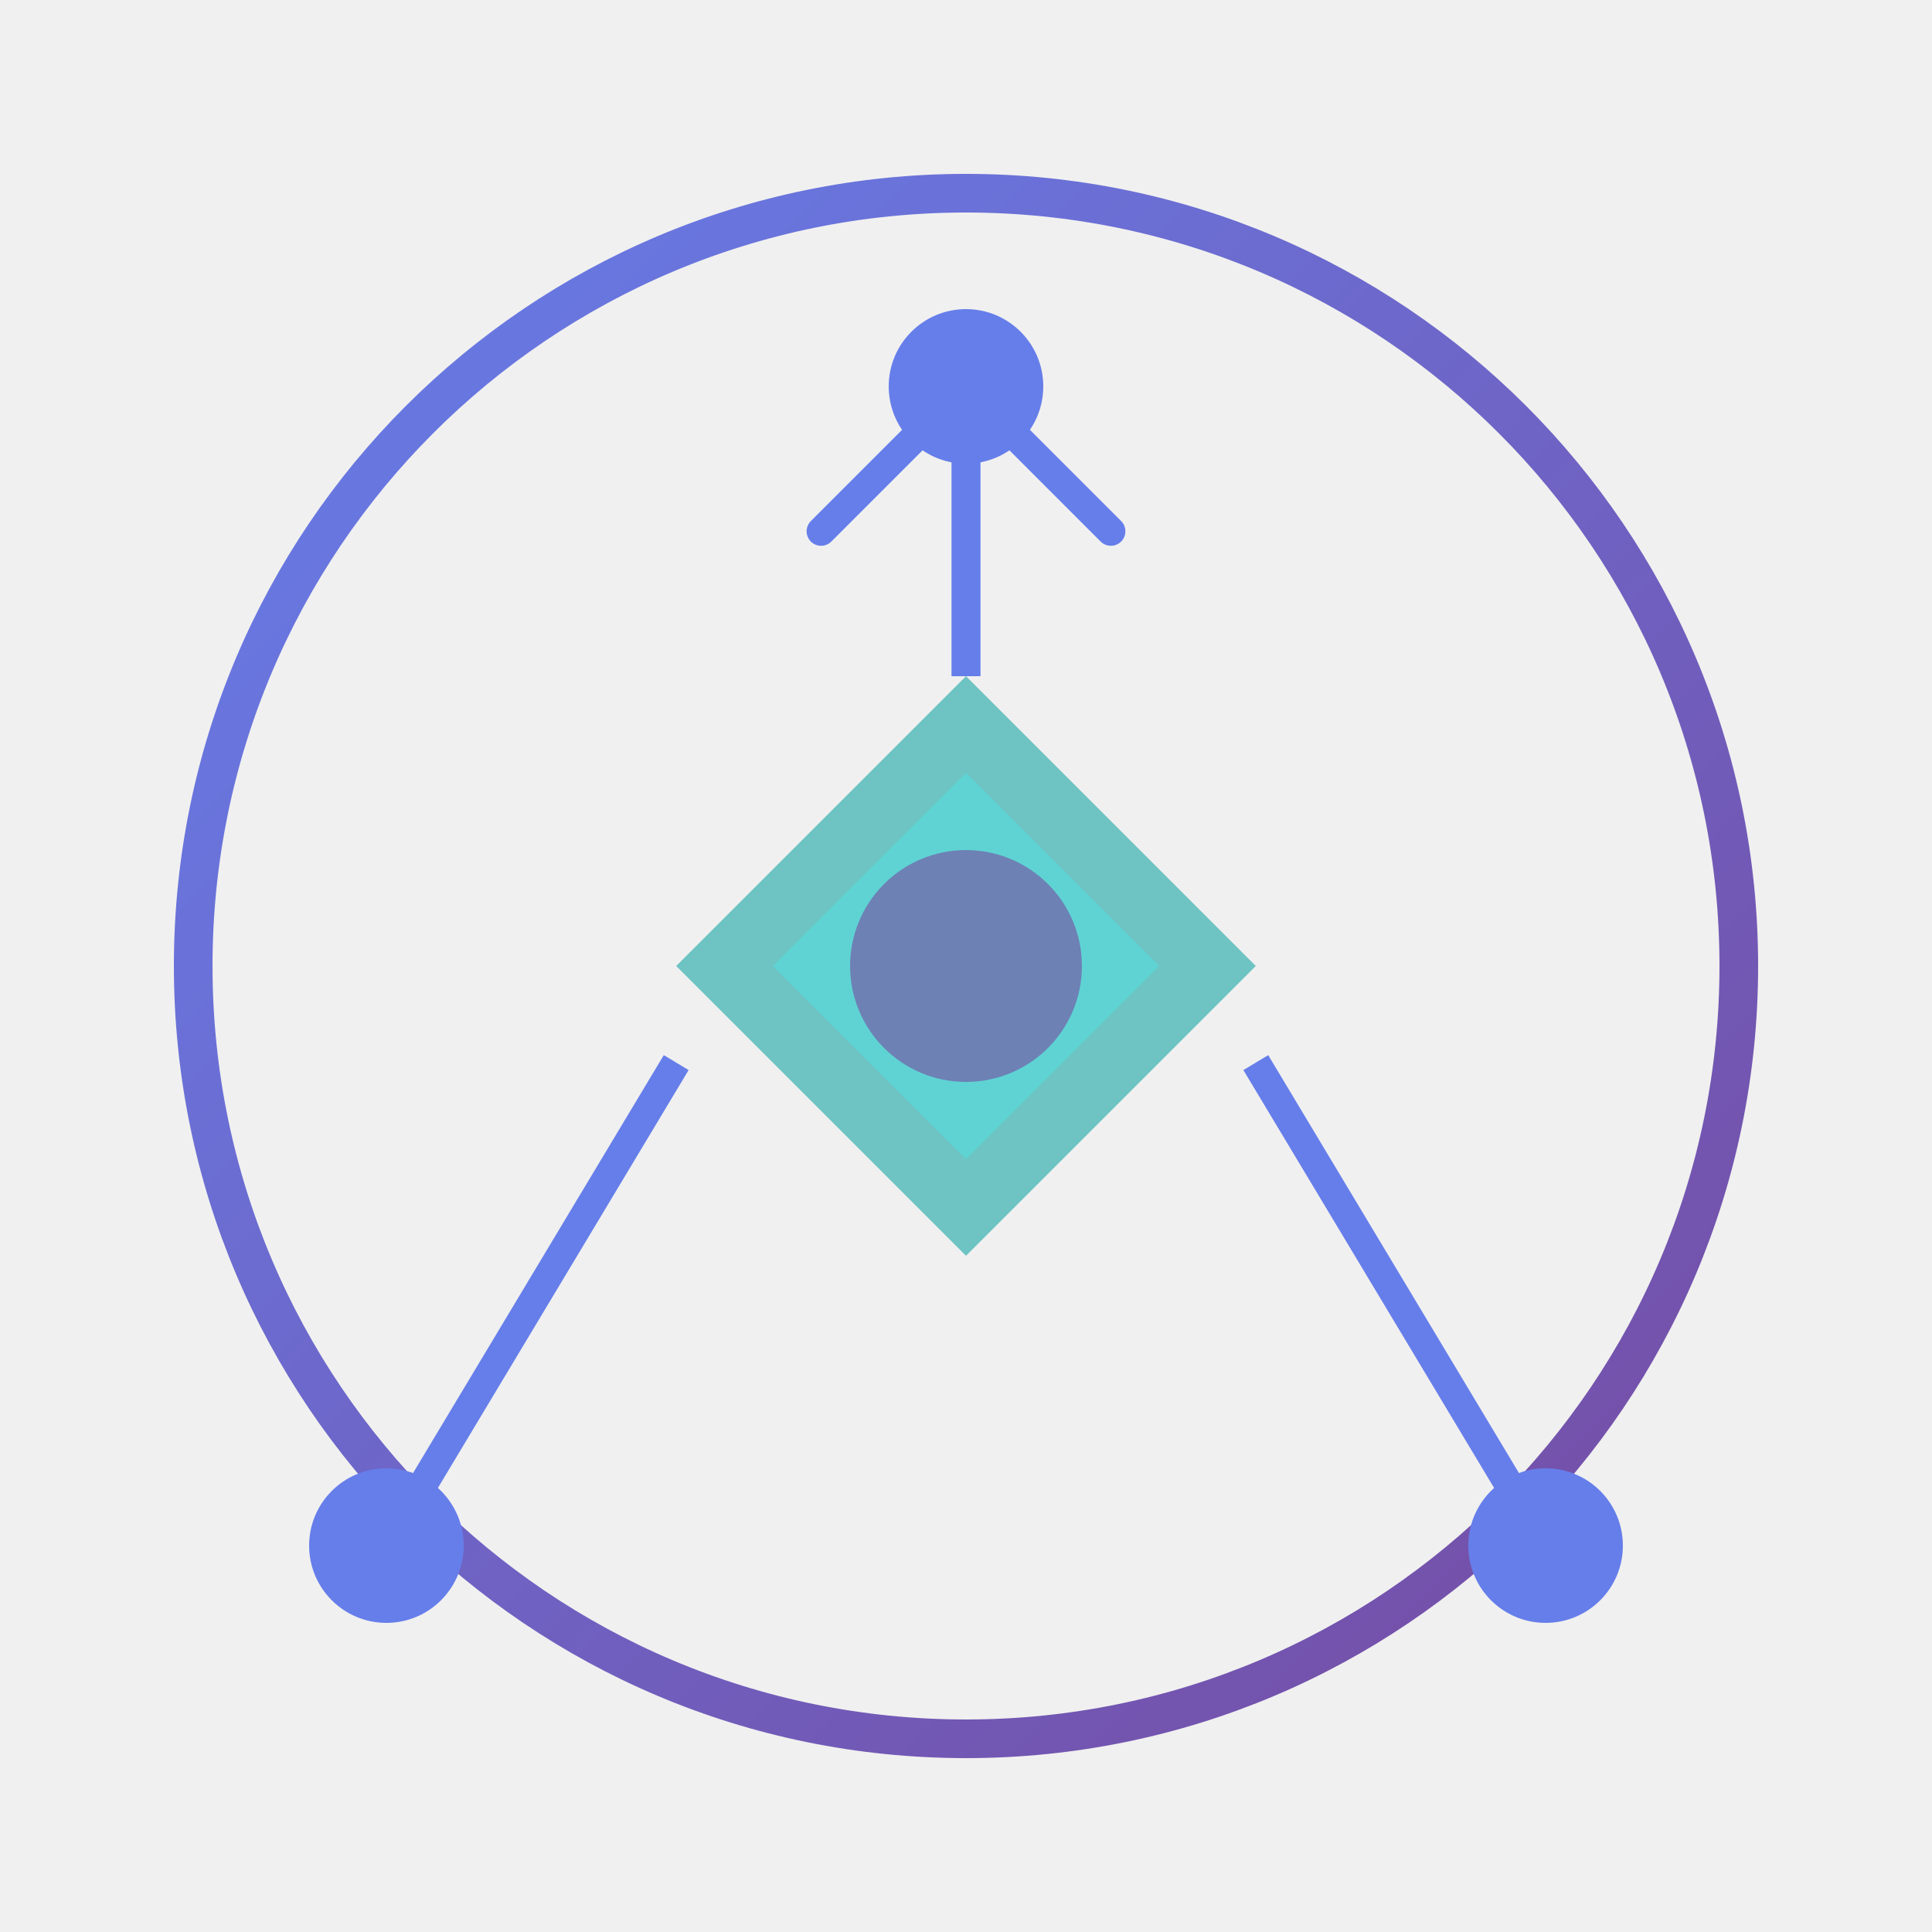
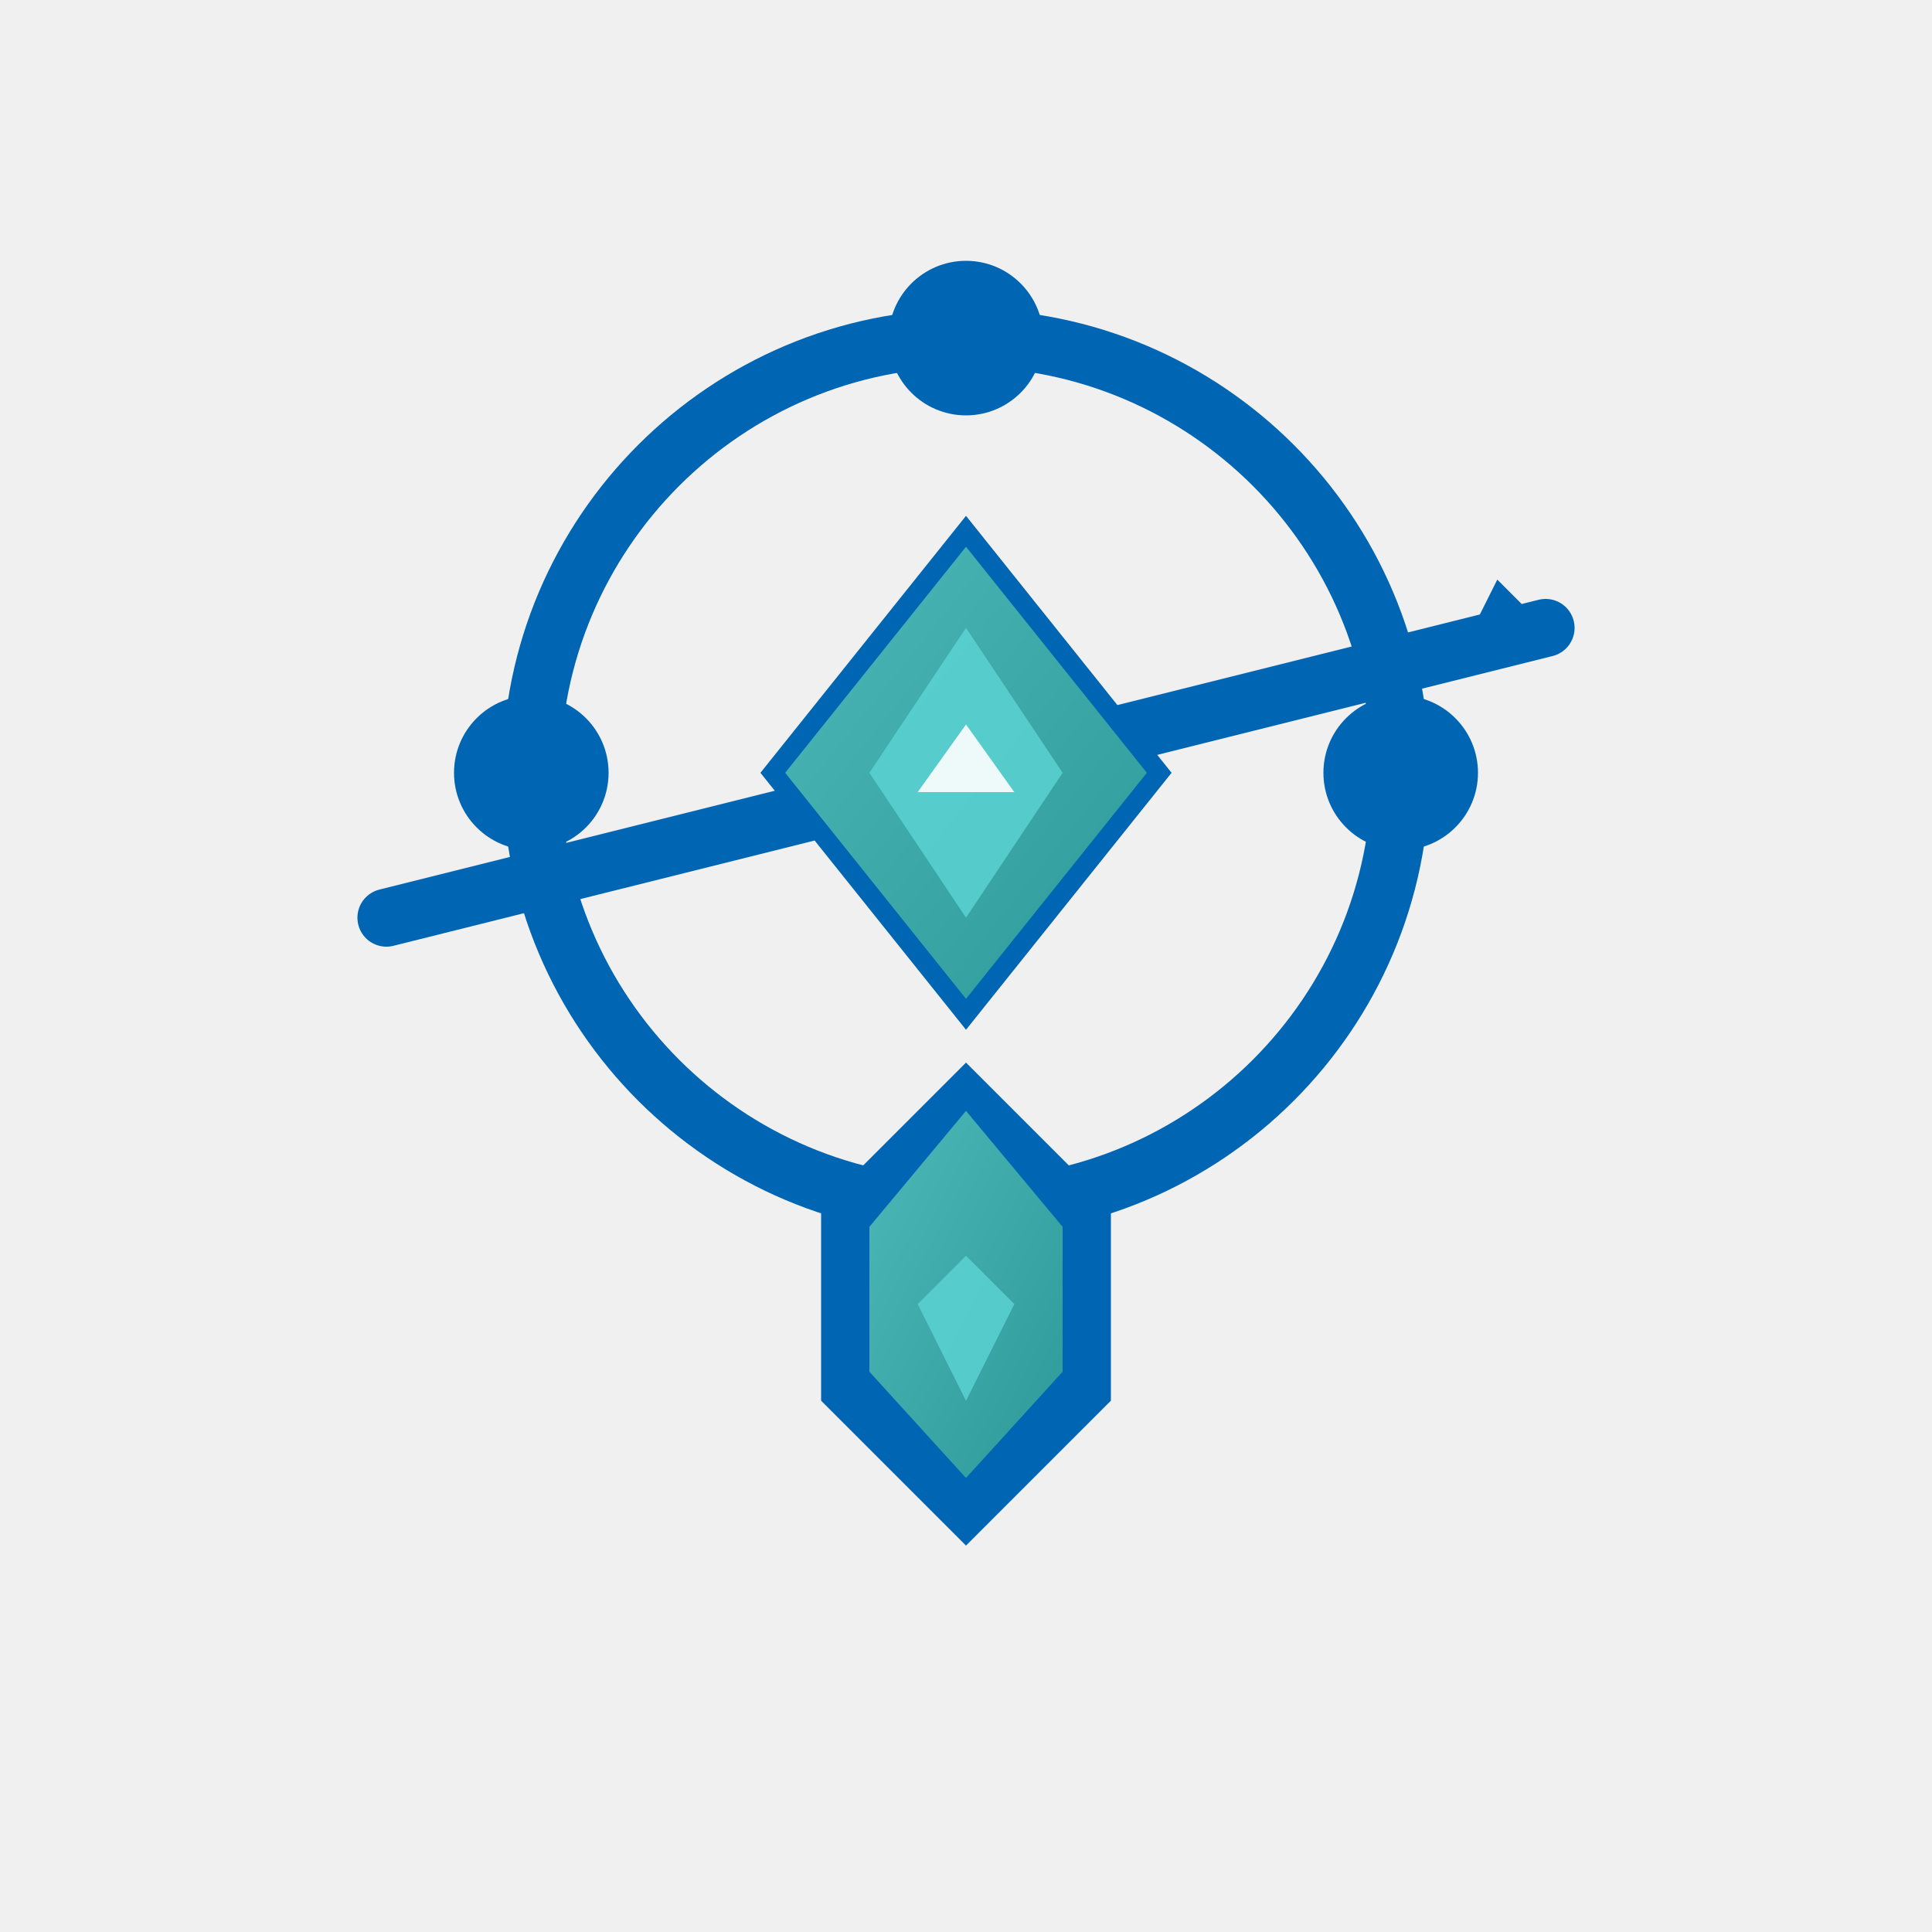
<svg xmlns="http://www.w3.org/2000/svg" width="200" height="200" viewBox="0 0 200 200">
  <defs>
-     <linearGradient id="gradient1" x1="0%" y1="0%" x2="100%" y2="100%">
-       <stop offset="0%" style="stop-color:#667eea;stop-opacity:1" />
-       <stop offset="100%" style="stop-color:#764ba2;stop-opacity:1" />
+     <linearGradient id="tealGradient" x1="0%" y1="0%" x2="100%" y2="100%">
+       <stop offset="0%" style="stop-color:#4db8b8;stop-opacity:1" />
+       <stop offset="100%" style="stop-color:#2d9999;stop-opacity:1" />
    </linearGradient>
  </defs>
-   <circle cx="100" cy="100" r="80" fill="none" stroke="url(#gradient1)" stroke-width="4" />
-   <circle cx="100" cy="40" r="8" fill="#667eea" />
-   <circle cx="40" cy="160" r="8" fill="#667eea" />
-   <circle cx="160" cy="160" r="8" fill="#667eea" />
-   <path d="M 100 70 L 130 100 L 100 130 L 70 100 Z" fill="#4db8b8" opacity="0.8" />
-   <path d="M 100 80 L 120 100 L 100 120 L 80 100 Z" fill="#5dd5d5" opacity="0.9" />
-   <line x1="100" y1="40" x2="100" y2="70" stroke="#667eea" stroke-width="3" />
-   <line x1="40" y1="160" x2="70" y2="110" stroke="#667eea" stroke-width="3" />
-   <line x1="160" y1="160" x2="130" y2="110" stroke="#667eea" stroke-width="3" />
-   <path d="M 85 55 L 100 40 L 115 55" fill="none" stroke="#667eea" stroke-width="3" stroke-linecap="round" />
-   <circle cx="100" cy="100" r="12" fill="#764ba2" opacity="0.6" />
+   <circle cx="100" cy="80" r="45" fill="none" stroke="#0066b3" stroke-width="6" />
+   <circle cx="55" cy="80" r="8" fill="#0066b3" />
+   <circle cx="145" cy="80" r="8" fill="#0066b3" />
+   <circle cx="100" cy="35" r="8" fill="#0066b3" />
+   <line x1="40" y1="95" x2="160" y2="65" stroke="#0066b3" stroke-width="6" stroke-linecap="round" />
+   <polygon points="160,65 150,70 155,60" fill="#0066b3" />
+   <path d="M 100 55 L 120 80 L 100 105 L 80 80 Z" fill="url(#tealGradient)" stroke="#0066b3" stroke-width="2" />
+   <path d="M 100 65 L 110 80 L 100 95 L 90 80 Z" fill="#5dd5d5" opacity="0.8" />
+   <path d="M 100 75 L 105 82 L 95 82 Z" fill="white" opacity="0.9" />
+   <path d="M 100 110 L 85 125 L 85 145 L 100 160 L 115 145 L 115 125 Z" fill="#0066b3" />
+   <path d="M 100 115 L 90 127 L 90 142 L 100 153 L 110 142 L 110 127 Z" fill="url(#tealGradient)" />
+   <path d="M 100 130 L 95 135 L 100 145 L 105 135 Z" fill="#5dd5d5" opacity="0.8" />
</svg>
